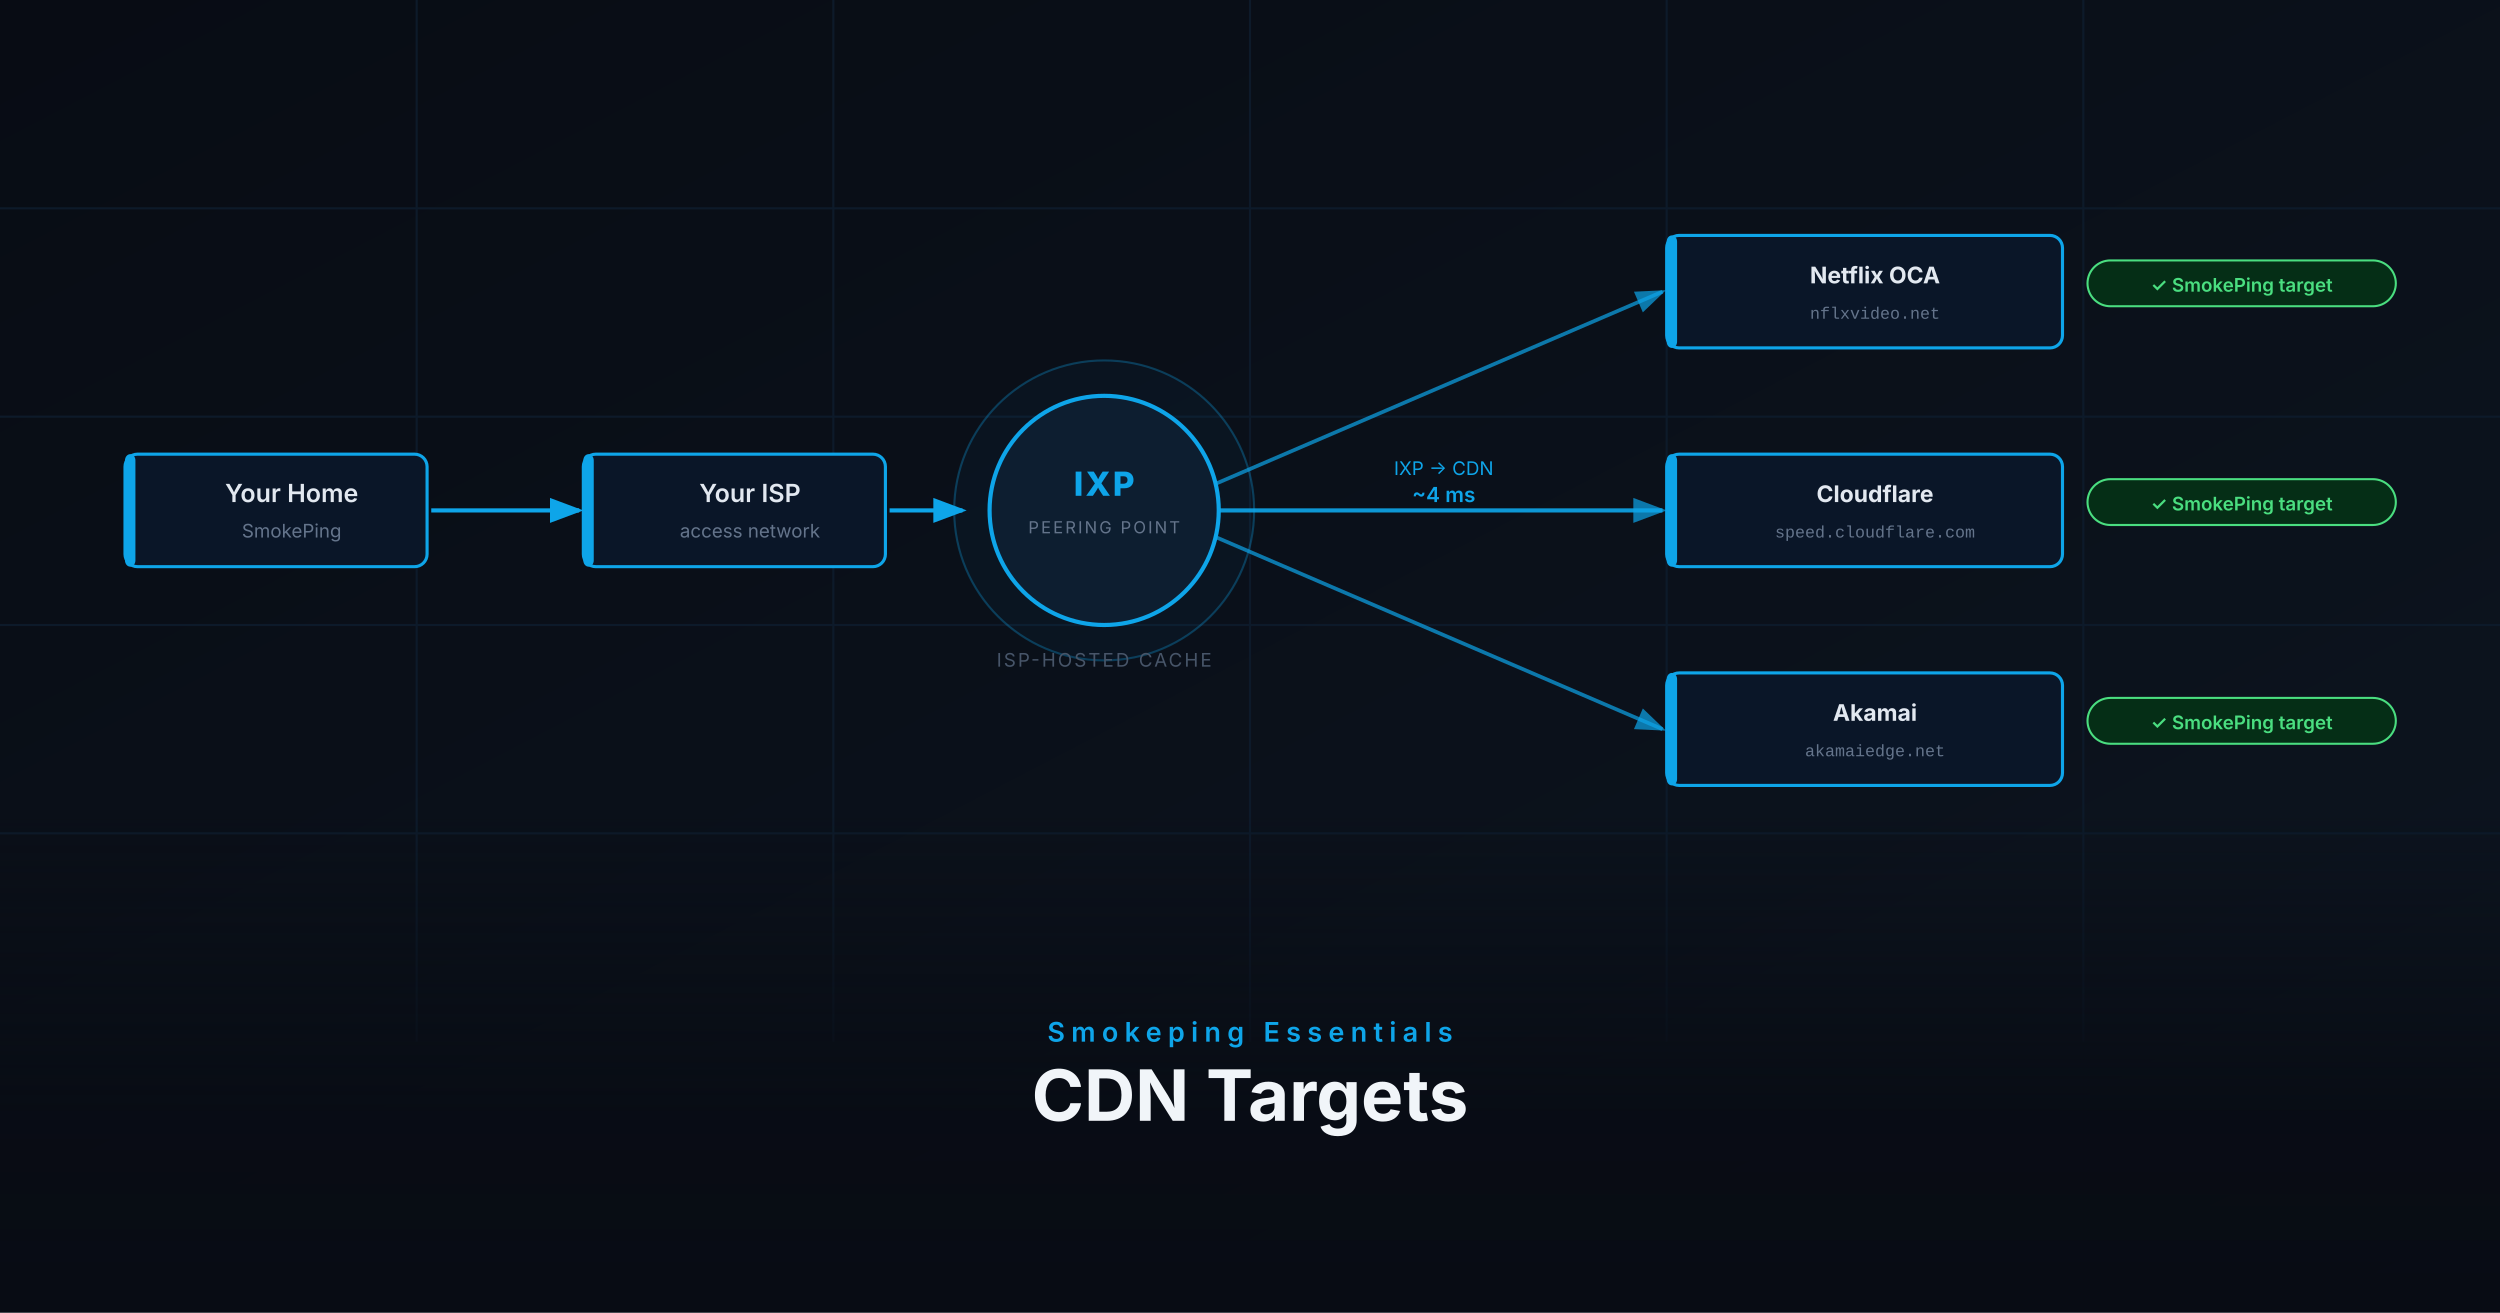
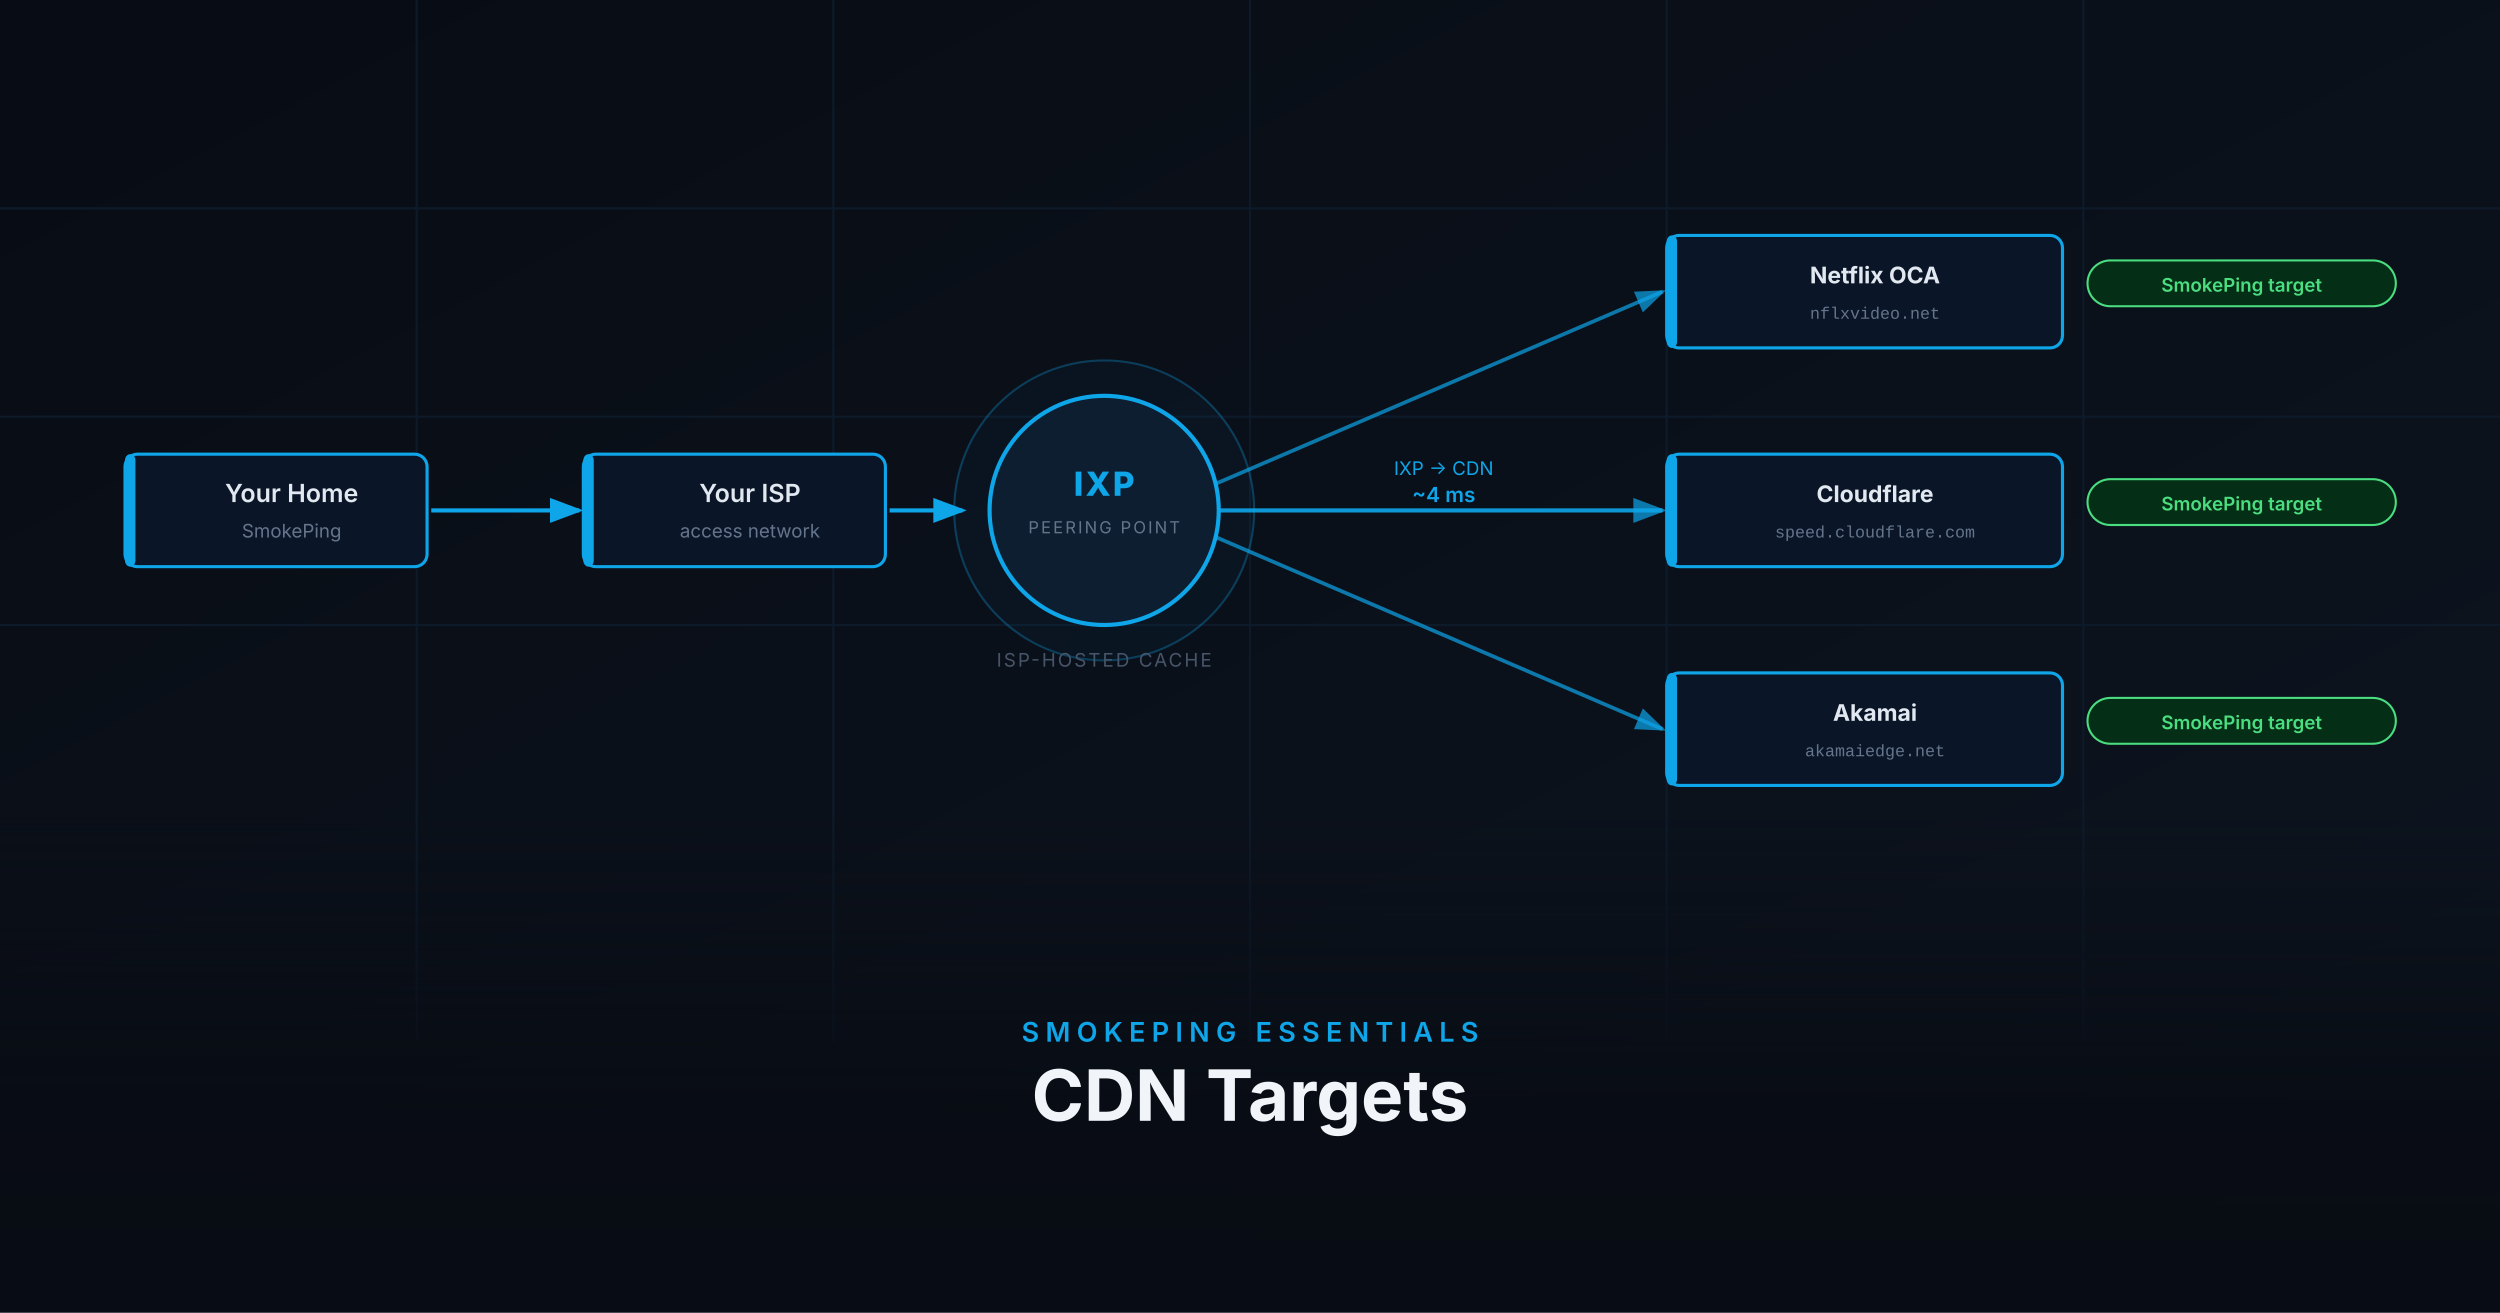
<svg xmlns="http://www.w3.org/2000/svg" viewBox="0 0 1200 630" width="1200" height="630" font-family="system-ui,-apple-system,BlinkMacSystemFont,'Segoe UI',sans-serif">
  <defs>
    <linearGradient id="bg" x1="0" y1="0" x2="1" y2="1">
      <stop offset="0%" stop-color="#080c14" />
      <stop offset="100%" stop-color="#0d1520" />
    </linearGradient>
    <linearGradient id="textbg" x1="0" y1="0" x2="0" y2="1">
      <stop offset="0%" stop-color="#080c14" stop-opacity="0" />
      <stop offset="60%" stop-color="#080c14" stop-opacity="0.93" />
      <stop offset="100%" stop-color="#080c14" stop-opacity="1" />
    </linearGradient>
    <marker id="arr" markerWidth="8" markerHeight="6" refX="7" refY="3" orient="auto">
      <polygon points="0,0 8,3 0,6" fill="#0ea5e9" />
    </marker>
    <marker id="arr-teal" markerWidth="8" markerHeight="6" refX="7" refY="3" orient="auto">
      <polygon points="0,0 8,3 0,6" fill="#0ea5e9" fill-opacity="0.7" />
    </marker>
  </defs>
  <rect width="1200" height="630" fill="url(#bg)" />
  <g stroke="#0d1a2a" stroke-width="1">
    <line x1="0" y1="100" x2="1200" y2="100" />
    <line x1="0" y1="200" x2="1200" y2="200" />
    <line x1="0" y1="300" x2="1200" y2="300" />
-     <line x1="0" y1="400" x2="1200" y2="400" />
    <line x1="200" y1="0" x2="200" y2="500" />
    <line x1="400" y1="0" x2="400" y2="500" />
    <line x1="600" y1="0" x2="600" y2="500" />
    <line x1="800" y1="0" x2="800" y2="500" />
    <line x1="1000" y1="0" x2="1000" y2="500" />
  </g>
  <rect x="60" y="218" width="145" height="54" fill="#0a1628" stroke="#0ea5e9" stroke-width="1.5" rx="6" />
  <rect x="60" y="218" width="5" height="54" fill="#0ea5e9" rx="3" />
  <text x="140" y="241" text-anchor="middle" font-size="12" font-weight="600" fill="#e2e8f0">Your Home</text>
  <text x="140" y="258" text-anchor="middle" font-size="9" fill="#64748b">SmokePing</text>
  <path d="M 207,245 L 278,245" fill="none" stroke="#0ea5e9" stroke-width="2" marker-end="url(#arr)" />
  <rect x="280" y="218" width="145" height="54" fill="#0a1628" stroke="#0ea5e9" stroke-width="1.5" rx="6" />
  <rect x="280" y="218" width="5" height="54" fill="#0ea5e9" rx="3" />
  <text x="360" y="241" text-anchor="middle" font-size="12" font-weight="600" fill="#e2e8f0">Your ISP</text>
  <text x="360" y="258" text-anchor="middle" font-size="9" fill="#64748b">access network</text>
  <path d="M 427,245 L 462,245" fill="none" stroke="#0ea5e9" stroke-width="2" marker-end="url(#arr)" />
  <circle cx="530" cy="245" r="72" fill="#0ea5e9" fill-opacity="0.04" stroke="#0ea5e9" stroke-width="1" stroke-opacity="0.3" />
  <circle cx="530" cy="245" r="55" fill="#0d1e30" stroke="#0ea5e9" stroke-width="2" />
  <text x="530" y="238" text-anchor="middle" font-size="16" font-weight="800" fill="#0ea5e9" letter-spacing="1">IXP</text>
  <text x="530" y="256" text-anchor="middle" font-size="8" fill="#64748b" letter-spacing="1">PEERING POINT</text>
  <path d="M 584,232 L 798,140" fill="none" stroke="#0ea5e9" stroke-width="1.8" stroke-opacity="0.7" marker-end="url(#arr-teal)" />
  <path d="M 585,245 L 798,245" fill="none" stroke="#0ea5e9" stroke-width="2" stroke-opacity="0.9" marker-end="url(#arr-teal)" />
  <path d="M 584,258 L 798,350" fill="none" stroke="#0ea5e9" stroke-width="1.8" stroke-opacity="0.7" marker-end="url(#arr-teal)" />
  <rect x="800" y="113" width="190" height="54" fill="#0a1628" stroke="#0ea5e9" stroke-width="1.5" rx="6" />
  <rect x="800" y="113" width="5" height="54" fill="#0ea5e9" rx="3" />
  <text x="900" y="136" text-anchor="middle" font-size="11" font-weight="700" fill="#e2e8f0">Netflix OCA</text>
  <text x="900" y="153" text-anchor="middle" font-family="'Courier New',monospace" font-size="8" fill="#64748b">nflxvideo.net</text>
  <rect x="800" y="218" width="190" height="54" fill="#0a1628" stroke="#0ea5e9" stroke-width="1.5" rx="6" />
  <rect x="800" y="218" width="5" height="54" fill="#0ea5e9" rx="3" />
  <text x="900" y="241" text-anchor="middle" font-size="11" font-weight="700" fill="#e2e8f0">Cloudflare</text>
  <text x="900" y="258" text-anchor="middle" font-family="'Courier New',monospace" font-size="8" fill="#64748b">speed.cloudflare.com</text>
  <rect x="800" y="323" width="190" height="54" fill="#0a1628" stroke="#0ea5e9" stroke-width="1.5" rx="6" />
  <rect x="800" y="323" width="5" height="54" fill="#0ea5e9" rx="3" />
  <text x="900" y="346" text-anchor="middle" font-size="11" font-weight="700" fill="#e2e8f0">Akamai</text>
  <text x="900" y="363" text-anchor="middle" font-family="'Courier New',monospace" font-size="8" fill="#64748b">akamaiedge.net</text>
  <rect x="1002" y="125" width="148" height="22" fill="#052e16" stroke="#4ade80" stroke-width="1" rx="11" />
-   <text x="1076" y="140" text-anchor="middle" font-size="9" fill="#4ade80" font-weight="600">✓ SmokePing target</text>
+   <text x="1076" y="140" text-anchor="middle" font-size="9" fill="#4ade80" font-weight="600">SmokePing target</text>
  <rect x="1002" y="230" width="148" height="22" fill="#052e16" stroke="#4ade80" stroke-width="1" rx="11" />
-   <text x="1076" y="245" text-anchor="middle" font-size="9" fill="#4ade80" font-weight="600">✓ SmokePing target</text>
+   <text x="1076" y="245" text-anchor="middle" font-size="9" fill="#4ade80" font-weight="600">SmokePing target</text>
  <rect x="1002" y="335" width="148" height="22" fill="#052e16" stroke="#4ade80" stroke-width="1" rx="11" />
-   <text x="1076" y="350" text-anchor="middle" font-size="9" fill="#4ade80" font-weight="600">✓ SmokePing target</text>
+   <text x="1076" y="350" text-anchor="middle" font-size="9" fill="#4ade80" font-weight="600">SmokePing target</text>
  <text x="693" y="228" text-anchor="middle" font-size="9" fill="#0ea5e9">IXP → CDN</text>
  <text x="693" y="241" text-anchor="middle" font-size="10" fill="#0ea5e9" font-weight="600">~4 ms</text>
  <text x="530" y="320" text-anchor="middle" font-size="9" fill="#475569" letter-spacing="1">ISP-HOSTED CACHE</text>
  <rect x="0" y="390" width="1200" height="240" fill="url(#textbg)" />
-   <text x="600" y="500" text-anchor="middle" font-size="13" fill="#0ea5e9" letter-spacing="3" font-weight="600">Smokeping Essentials</text>
+   <text x="600" y="500" text-anchor="middle" font-size="13" fill="#0ea5e9" letter-spacing="3" font-weight="600">SMOKEPING ESSENTIALS</text>
  <text x="600" y="538" text-anchor="middle" font-size="34" font-weight="700" fill="#f1f5f9">CDN Targets</text>
</svg>
